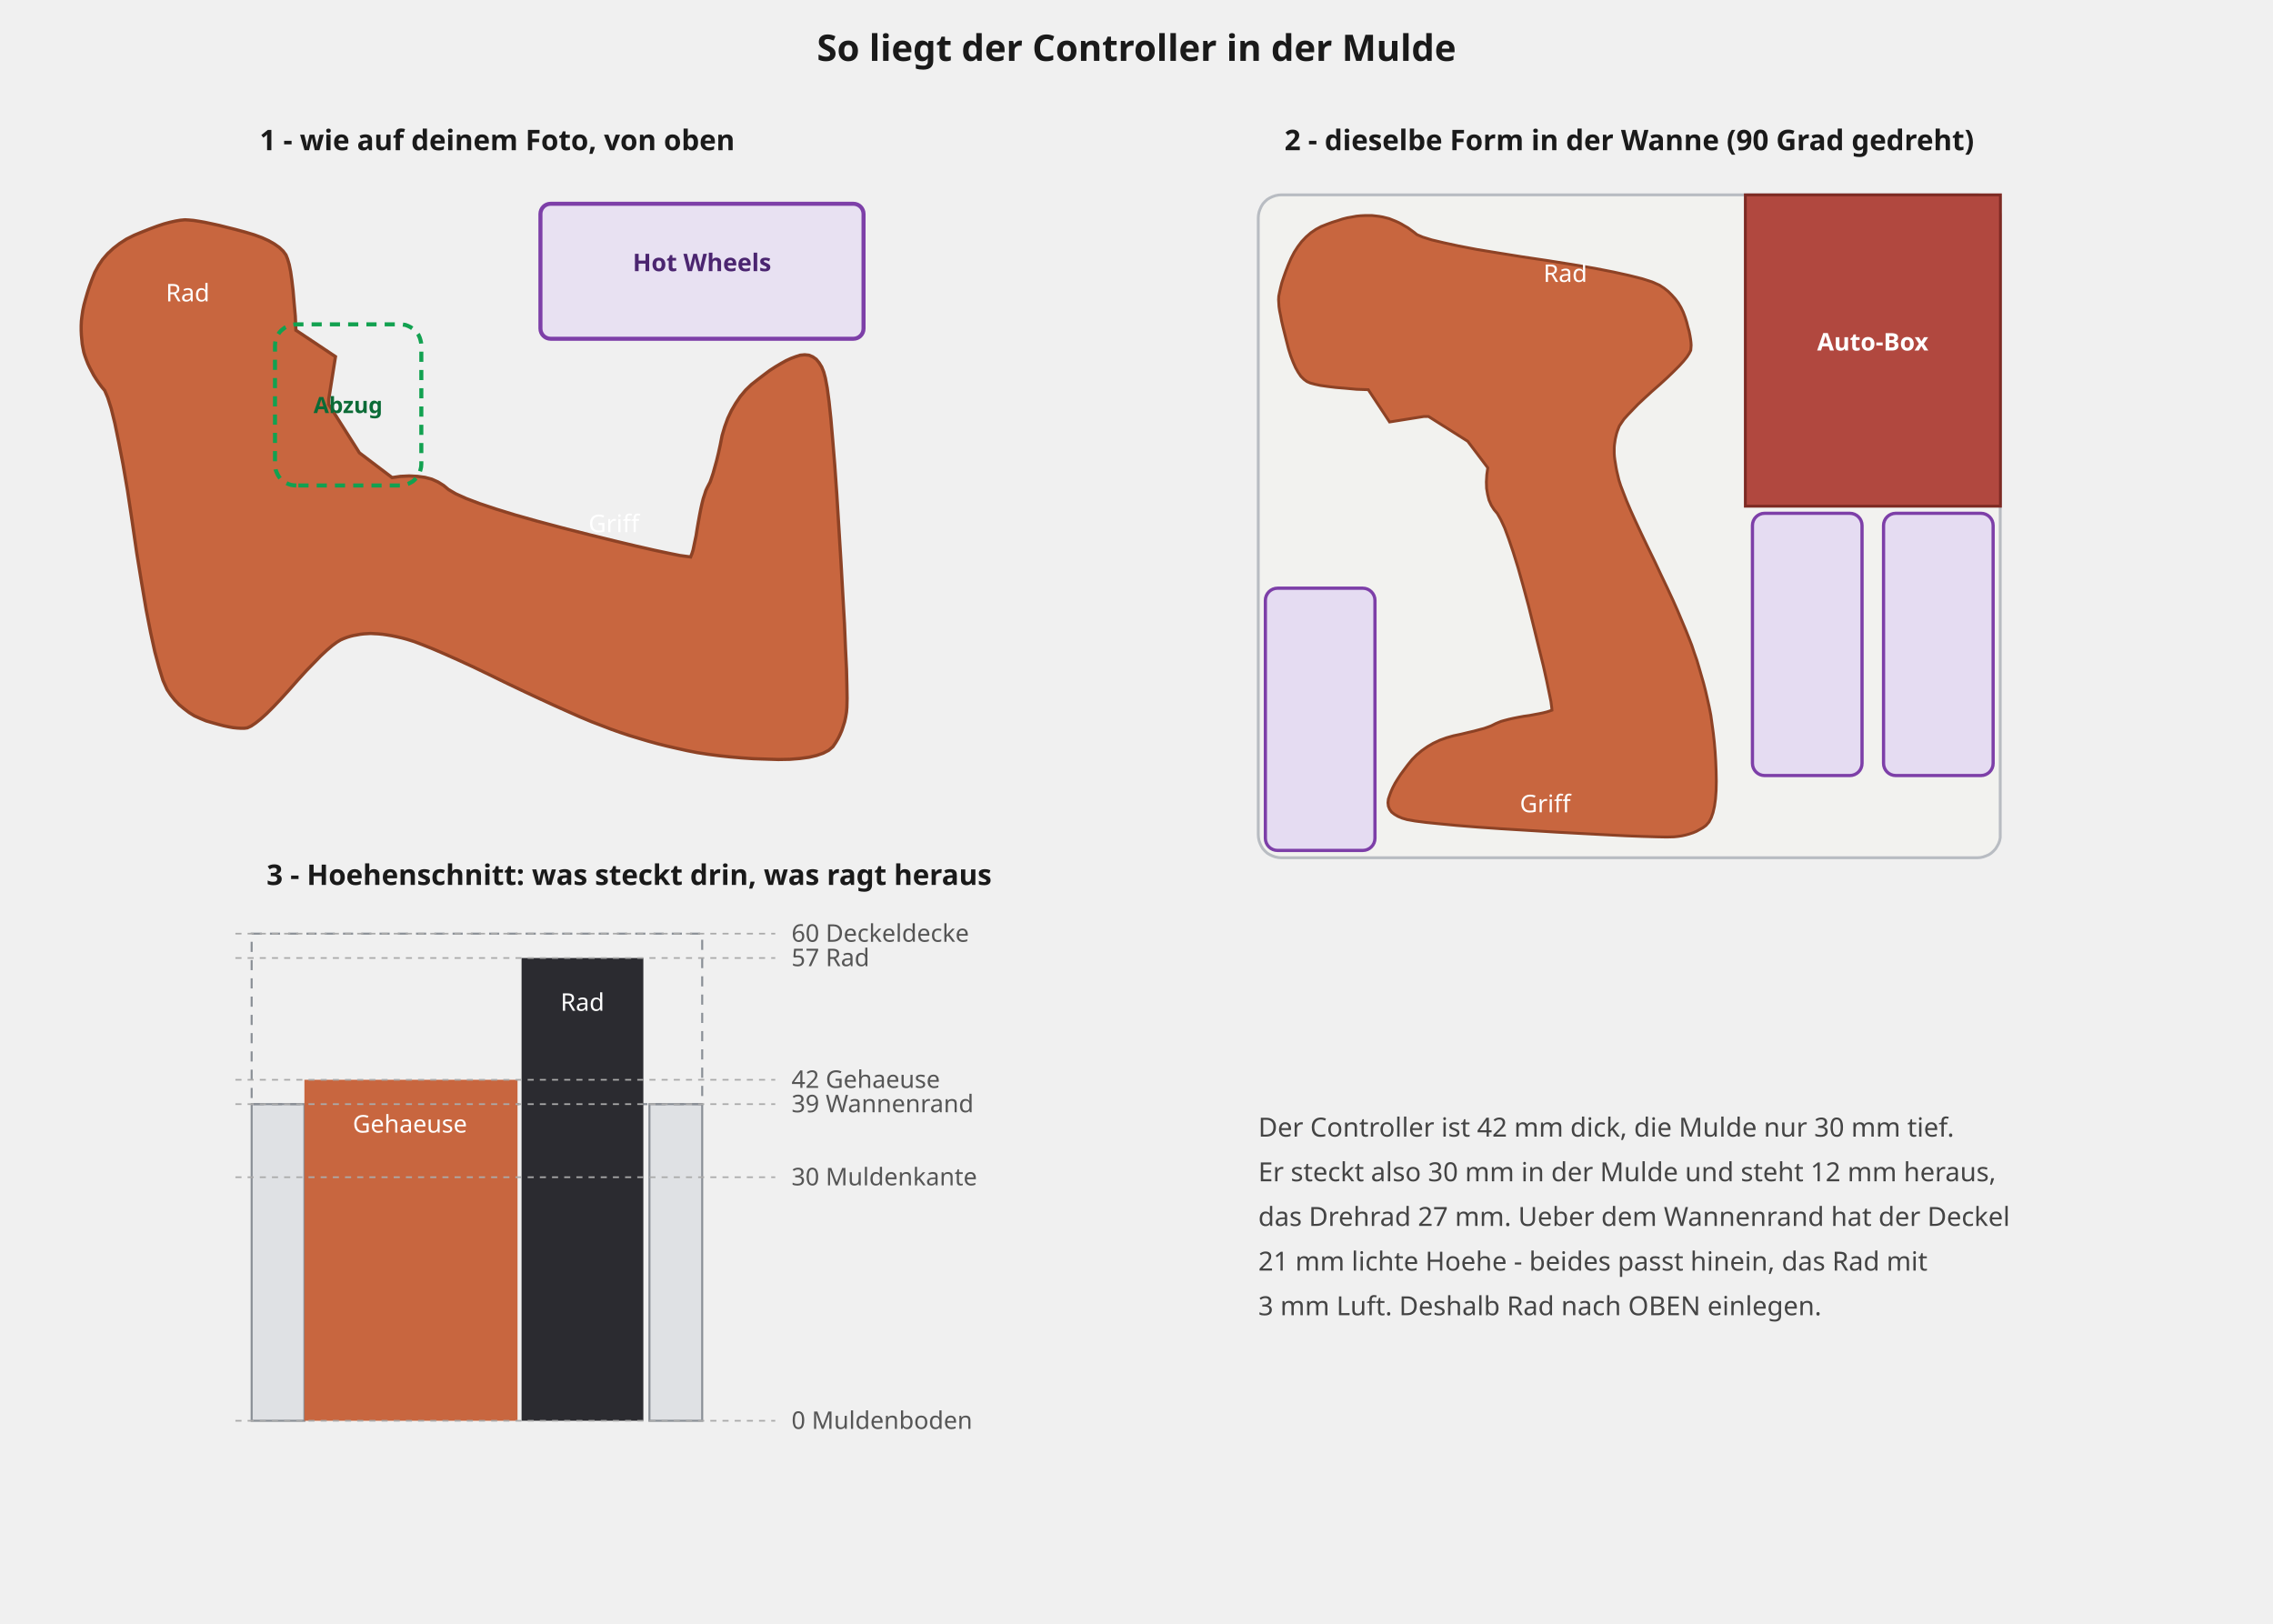
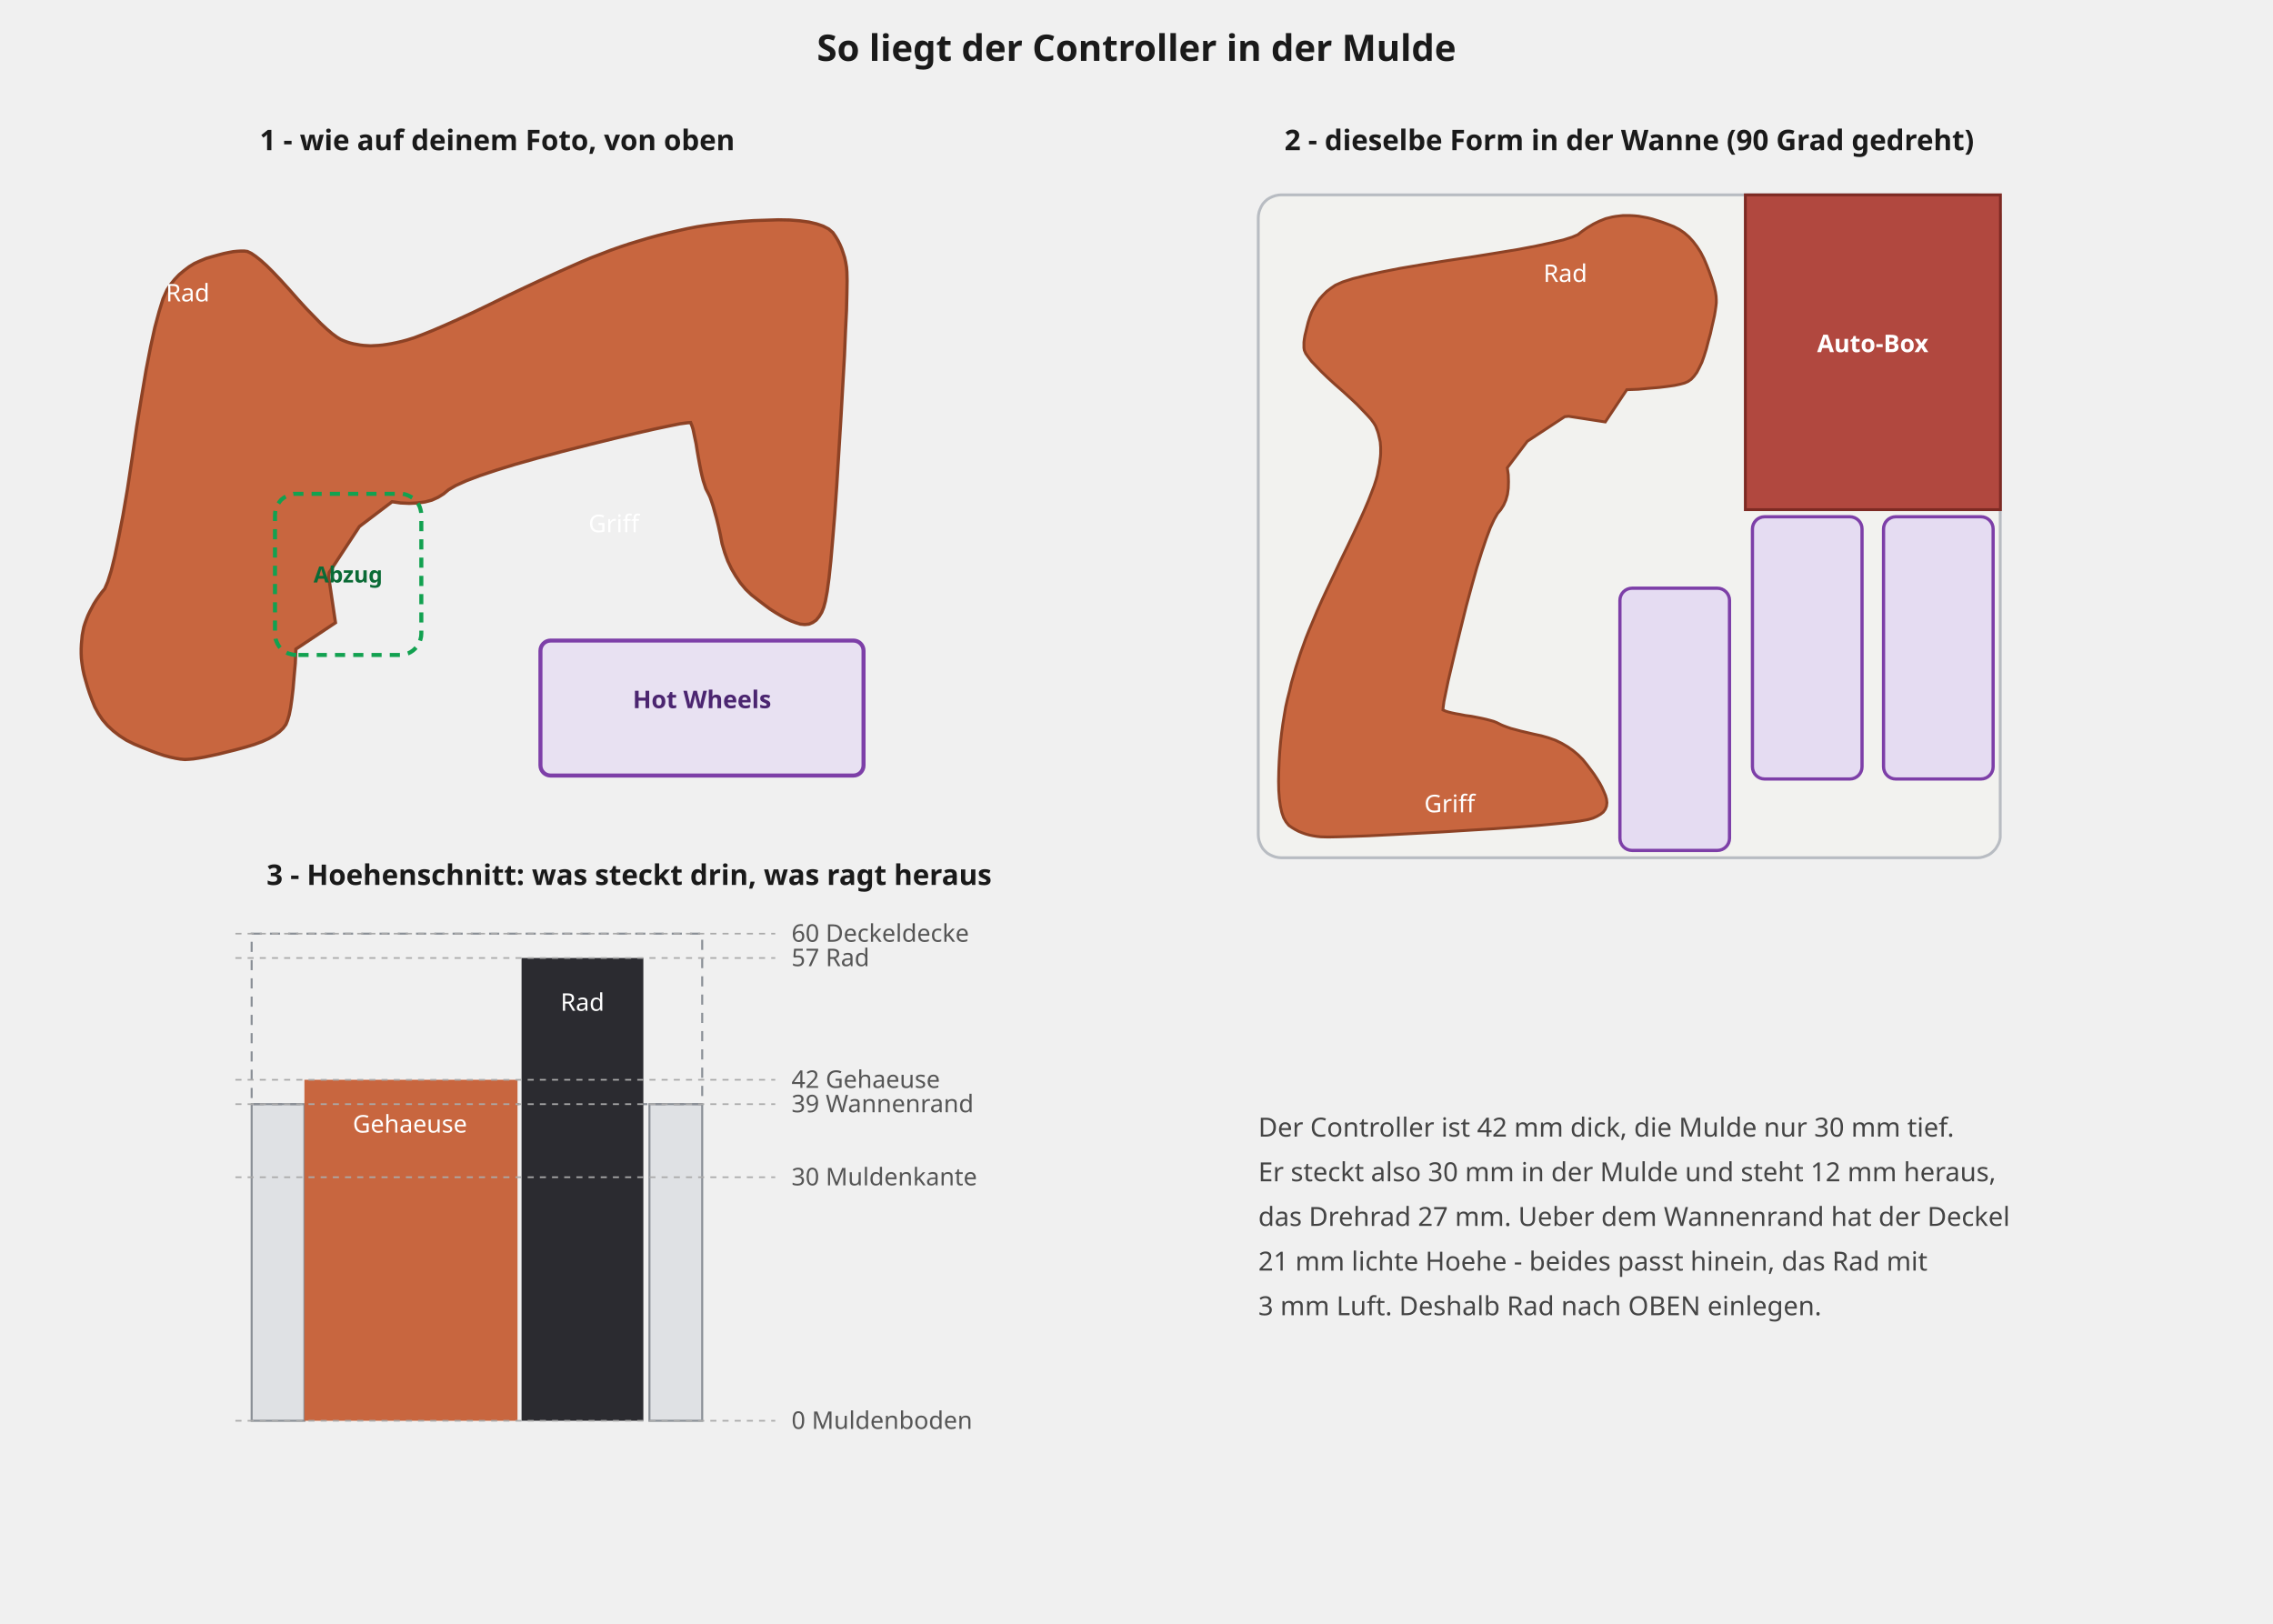
<svg xmlns="http://www.w3.org/2000/svg" width="1120" height="800" viewBox="0 0 1120 800">
  <rect width="100%%" height="100%%" fill="#fbfbfa" />
  <text x="560" y="30" font-family="sans-serif" font-size="18" font-weight="600" text-anchor="middle" fill="#1a1a1a">So liegt der Controller in der Mulde</text>
-   <polygon points="383.5,374.2 377.3,374.0 371.3,373.8 365.4,373.4 359.7,372.9 354.1,372.3 348.7,371.6 343.5,370.8 338.4,369.8 333.5,368.7 328.7,367.6 323.9,366.4 319.2,365.1 314.5,363.7 309.9,362.3 305.4,360.8 300.9,359.2 296.5,357.5 291.5,355.6 286.0,353.3 279.9,350.6 273.2,347.6 266.0,344.3 258.3,340.7 249.9,336.7 241.1,332.4 233.0,328.5 225.6,325.1 219.1,322.2 213.3,319.7 208.3,317.7 204.1,316.1 200.6,315.0 198.0,314.3 195.4,313.7 193.0,313.2 190.6,312.8 188.5,312.5 186.4,312.3 184.4,312.2 182.6,312.1 180.9,312.2 179.2,312.3 177.5,312.5 175.9,312.8 174.2,313.1 172.6,313.5 171.0,314.0 169.4,314.6 167.8,315.3 166.0,316.4 163.7,318.1 161.0,320.4 158.0,323.2 154.7,326.6 150.9,330.5 146.8,335.0 142.4,340.0 138.3,344.5 134.7,348.3 131.4,351.6 128.5,354.2 126.0,356.2 123.8,357.7 121.9,358.6 120.4,358.8 118.7,358.8 116.9,358.7 114.9,358.5 112.7,358.1 110.3,357.6 107.6,356.9 104.7,356.1 101.6,355.2 98.7,354.0 95.8,352.7 93.2,351.1 90.7,349.2 88.3,347.2 86.1,344.9 84.1,342.4 82.3,339.7 80.3,335.2 78.4,329.0 76.3,321.2 74.2,311.6 72.0,300.3 69.8,287.3 67.4,272.6 65.0,256.1 62.8,241.5 60.6,228.7 58.5,217.8 56.6,208.6 54.8,201.3 53.1,195.9 51.6,192.4 50.1,190.6 48.7,188.7 47.4,186.8 46.2,184.9 45.2,183.0 44.2,181.1 43.3,179.2 42.6,177.4 41.9,175.5 41.3,173.6 40.9,171.6 40.5,169.5 40.3,167.3 40.1,165.1 40.0,162.9 40.0,160.5 40.1,158.1 40.4,155.6 40.8,152.9 41.4,150.1 42.2,147.2 43.1,144.1 44.1,141.0 45.3,137.7 46.7,134.2 48.5,130.9 50.5,127.9 53.0,125.0 55.8,122.4 58.9,120.0 62.3,117.8 66.1,115.9 70.2,114.2 74.0,112.7 77.5,111.4 80.8,110.3 83.8,109.5 86.5,108.9 88.9,108.5 91.1,108.3 93.0,108.4 95.3,108.6 97.9,109.0 100.8,109.5 104.1,110.2 107.8,111.0 111.8,112.0 116.2,113.1 121.0,114.4 125.3,115.7 129.1,117.1 132.4,118.6 135.2,120.2 137.6,121.9 139.5,123.7 140.9,125.6 141.7,127.6 142.5,130.3 143.2,133.8 143.8,138.0 144.4,143.1 144.9,149.0 145.5,155.7 145.8,162.7 165.3,175.7 162.0,196.6 162.0,199.3 177.1,223.1 193.2,235.3 197.4,234.7 201.7,234.5 205.7,234.7 209.4,235.2 212.8,236.1 215.9,237.5 218.6,239.2 221.0,241.2 224.6,243.3 229.7,245.6 236.3,248.1 244.4,250.8 253.8,253.7 264.8,256.8 277.2,260.1 291.0,263.6 303.2,266.6 313.7,269.1 322.5,271.1 329.6,272.6 335.0,273.7 338.7,274.2 340.3,274.4 341.0,272.6 341.5,271.0 341.9,269.1 342.4,266.7 343.0,263.9 343.5,260.7 344.1,257.2 344.7,253.9 345.3,250.8 345.9,248.1 346.5,245.7 347.2,243.6 347.8,241.7 348.5,240.2 349.9,237.5 350.6,235.5 351.4,233.1 352.2,230.2 353.1,227.0 354.0,223.3 354.9,219.2 355.8,214.6 357.1,210.2 358.6,206.1 360.4,202.3 362.5,198.7 364.8,195.3 367.4,192.2 370.3,189.4 373.5,186.9 376.5,184.6 379.3,182.5 382.1,180.7 384.8,179.1 387.3,177.7 389.7,176.6 392.1,175.7 394.3,175.0 396.5,174.8 398.6,175.0 400.5,175.8 402.2,177.0 403.6,178.7 404.9,180.8 405.9,183.3 406.7,186.3 407.6,191.1 408.5,197.8 409.4,206.3 410.3,216.7 411.3,229.0 412.3,243.2 413.3,259.3 414.4,277.2 415.3,293.2 416.1,307.3 416.6,319.4 417.1,329.6 417.3,337.8 417.4,344.1 417.3,348.5 417.1,350.9 416.7,353.3 416.2,355.6 415.5,357.8 414.8,359.9 413.9,362.0 412.9,364.0 411.7,366.0 410.4,367.9 408.3,369.7 405.6,371.1 402.4,372.2 398.6,373.1 394.2,373.7 389.2,374.1" fill="#c8663f" stroke="#8d4225" stroke-width="1.6" />
+   <polygon points="389.2,108.4 394.2,108.8 398.6,109.4 402.4,110.3 405.6,111.4 408.3,112.8 410.4,114.6 411.7,116.5 412.9,118.5 413.9,120.5 414.8,122.6 415.5,124.7 416.2,126.9 416.7,129.2 417.1,131.6 417.3,134.0 417.4,138.4 417.3,144.7 417.1,152.9 416.6,163.1 416.1,175.2 415.3,189.3 414.4,205.3 413.3,223.2 412.3,239.3 411.3,253.5 410.3,265.8 409.4,276.2 408.5,284.7 407.6,291.4 406.7,296.2 405.9,299.2 404.9,301.7 403.6,303.8 402.2,305.5 400.5,306.7 398.6,307.5 396.5,307.7 394.3,307.5 392.1,306.8 389.7,305.9 387.3,304.8 384.8,303.4 382.1,301.8 379.3,300.0 376.5,297.9 373.5,295.6 370.3,293.1 367.4,290.3 364.8,287.2 362.5,283.8 360.4,280.2 358.6,276.4 357.1,272.3 355.8,267.9 354.9,263.3 354.0,259.2 353.1,255.5 352.2,252.3 351.4,249.4 350.6,247.0 349.9,245.0 349.2,243.5 347.8,240.8 347.2,238.9 346.5,236.8 345.9,234.4 345.3,231.7 344.7,228.6 344.1,225.3 343.5,221.8 343.0,218.6 342.4,215.8 341.9,213.4 341.5,211.5 341.0,209.9 340.3,208.2 338.7,208.3 335.0,208.8 329.6,209.9 322.5,211.4 313.7,213.4 303.2,215.9 291.0,218.9 277.2,222.4 264.8,225.7 253.8,228.8 244.4,231.7 236.3,234.4 229.7,236.9 224.6,239.2 221.0,241.3 218.6,243.3 215.9,245.0 212.8,246.4 209.4,247.3 205.7,247.8 201.7,248.0 197.4,247.8 193.2,247.2 177.1,259.4 162.2,282.1 162.0,284.5 165.3,306.8 145.8,319.8 145.5,326.8 144.9,333.5 144.4,339.4 143.8,344.5 143.2,348.7 142.5,352.2 141.7,354.9 140.9,356.9 139.5,358.8 137.6,360.6 135.2,362.3 132.4,363.9 129.1,365.4 125.3,366.8 121.0,368.1 116.2,369.4 111.8,370.5 107.8,371.5 104.1,372.3 100.8,373.0 97.9,373.5 95.3,373.9 93.0,374.1 91.1,374.2 88.9,374.0 86.5,373.6 83.8,373.0 80.8,372.2 77.5,371.1 74.0,369.8 70.2,368.3 66.1,366.6 62.3,364.7 58.9,362.5 55.8,360.1 53.0,357.5 50.5,354.6 48.5,351.6 46.7,348.3 45.3,344.8 44.1,341.5 43.1,338.4 42.2,335.3 41.4,332.4 40.8,329.6 40.4,326.9 40.1,324.4 40.0,322.0 40.0,319.6 40.1,317.4 40.3,315.2 40.5,313.0 40.9,310.9 41.3,308.9 41.9,307.0 42.6,305.1 43.3,303.3 44.2,301.4 45.2,299.5 46.2,297.6 47.4,295.7 48.7,293.8 50.1,291.9 51.6,290.1 53.1,286.6 54.8,281.2 56.6,273.9 58.5,264.7 60.6,253.8 62.8,241.0 65.0,226.4 67.4,209.9 69.8,195.2 72.0,182.2 74.2,170.9 76.3,161.3 78.4,153.5 80.3,147.3 82.3,142.8 84.1,140.1 86.1,137.6 88.3,135.3 90.7,133.3 93.2,131.4 95.8,129.8 98.7,128.5 101.6,127.3 104.7,126.4 107.6,125.6 110.3,124.9 112.7,124.4 114.9,124.0 116.9,123.8 118.7,123.7 120.4,123.7 121.9,123.9 123.8,124.8 126.0,126.3 128.5,128.3 131.4,130.9 134.7,134.2 138.3,138.0 142.4,142.5 146.8,147.5 150.9,152.0 154.7,155.9 158.0,159.3 161.0,162.1 163.7,164.4 166.0,166.1 167.8,167.2 169.4,167.9 171.0,168.5 172.6,169.0 174.2,169.4 175.9,169.7 177.5,170.0 179.2,170.2 180.9,170.3 182.6,170.4 184.4,170.3 186.4,170.2 188.5,170.0 190.6,169.7 193.0,169.3 195.4,168.8 198.0,168.2 200.6,167.5 204.1,166.4 208.3,164.8 213.3,162.8 219.1,160.3 225.6,157.4 233.0,154.0 241.1,150.1 249.9,145.8 258.3,141.8 266.0,138.2 273.2,134.9 279.9,131.9 286.0,129.2 291.5,126.9 296.5,125.0 300.9,123.3 305.4,121.7 309.9,120.2 314.5,118.8 319.2,117.4 323.9,116.1 328.7,114.9 333.5,113.8 338.4,112.7 343.5,111.7 348.7,110.9 354.1,110.2 359.7,109.6 365.4,109.1 371.3,108.7 377.3,108.5 383.5,108.3" fill="#c8663f" stroke="#8d4225" stroke-width="1.6" />
  <text x="245.0" y="74.0" font-family="sans-serif" font-size="14" text-anchor="middle" fill="#1a1a1a" font-weight="600">1 - wie auf deinem Foto, von oben</text>
  <text x="92.5" y="148.5" font-family="sans-serif" font-size="12" text-anchor="middle" fill="#fff">Rad</text>
  <text x="302.5" y="262.2" font-family="sans-serif" font-size="12" text-anchor="middle" fill="#fff">Griff</text>
-   <rect x="266.3" y="100.4" width="159.2" height="66.5" rx="5" fill="#e5dcf2" fill-opacity="0.75" stroke="#7d3fa8" stroke-width="2" />
-   <text x="345.9" y="133.6" font-family="sans-serif" font-size="12" text-anchor="middle" fill="#4b2570" font-weight="600">Hot Wheels</text>
-   <polygon points="146.0,239.2 144.6,239.1 143.3,238.9 141.9,238.4 140.7,237.8 139.6,237.1 138.5,236.2 137.6,235.1 136.9,234.0 136.3,232.7 135.8,231.4 135.6,230.1 135.5,228.7 135.5,170.3 135.6,168.9 135.8,167.6 136.3,166.3 136.9,165.0 137.6,163.9 138.5,162.9 139.6,162.0 140.7,161.2 141.9,160.6 143.3,160.1 144.6,159.9 146.0,159.8 197.1,159.8 198.4,159.9 199.8,160.1 201.1,160.6 202.3,161.2 203.5,162.0 204.5,162.9 205.4,163.9 206.2,165.0 206.8,166.3 207.2,167.6 207.5,168.9 207.6,170.3 207.6,228.7 207.5,230.1 207.2,231.4 206.8,232.7 206.2,234.0 205.4,235.1 204.5,236.2 203.5,237.1 202.3,237.8 201.1,238.4 199.8,238.9 198.4,239.1 197.1,239.2" fill="none" stroke="#12a150" stroke-width="2" stroke-dasharray="5,4" />
-   <text x="171.5" y="203.5" font-family="sans-serif" font-size="11" text-anchor="middle" fill="#0b6b36" font-weight="600">Abzug</text>
+   <rect x="266.3" y="315.6" width="159.2" height="66.5" rx="5" fill="#e5dcf2" fill-opacity="0.75" stroke="#7d3fa8" stroke-width="2" />
+   <text x="345.9" y="348.9" font-family="sans-serif" font-size="12" text-anchor="middle" fill="#4b2570" font-weight="600">Hot Wheels</text>
+   <polygon points="146.0,322.7 144.6,322.6 143.3,322.3 141.9,321.9 140.7,321.3 139.6,320.5 138.5,319.6 137.6,318.6 136.9,317.5 136.3,316.2 135.8,314.9 135.6,313.6 135.5,312.2 135.5,253.8 135.6,252.4 135.8,251.0 136.3,249.7 136.9,248.5 137.6,247.4 138.5,246.3 139.6,245.4 140.7,244.7 141.9,244.1 143.3,243.6 144.6,243.3 146.0,243.3 197.1,243.3 198.4,243.3 199.8,243.6 201.1,244.1 202.3,244.7 203.5,245.4 204.5,246.3 205.4,247.4 206.2,248.5 206.8,249.7 207.2,251.0 207.5,252.4 207.6,253.8 207.6,312.2 207.5,313.6 207.2,314.9 206.8,316.2 206.2,317.5 205.4,318.6 204.5,319.6 203.5,320.5 202.3,321.3 201.1,321.9 199.8,322.3 198.4,322.6 197.1,322.7" fill="none" stroke="#12a150" stroke-width="2" stroke-dasharray="5,4" />
+   <text x="171.5" y="287.0" font-family="sans-serif" font-size="11" text-anchor="middle" fill="#0b6b36" font-weight="600">Abzug</text>
  <polygon points="985.6,107.4 985.6,105.9 985.3,104.4 984.8,103.0 984.1,101.7 983.3,100.4 982.3,99.3 981.2,98.3 980.0,97.5 978.6,96.9 977.2,96.4 975.8,96.1 974.3,96.0 631.4,96.0 629.9,96.1 628.4,96.4 627.0,96.9 625.7,97.5 624.4,98.3 623.3,99.3 622.3,100.4 621.5,101.7 620.9,103.0 620.4,104.4 620.1,105.9 620.0,107.4 620.0,411.2 620.1,412.7 620.4,414.2 620.9,415.6 621.5,416.9 622.3,418.2 623.3,419.3 624.4,420.3 625.7,421.1 627.0,421.7 628.4,422.2 629.9,422.5 631.4,422.6 974.3,422.6 975.8,422.5 977.2,422.2 978.6,421.7 980.0,421.1 981.2,420.3 982.3,419.3 983.3,418.2 984.1,416.9 984.8,415.6 985.3,414.2 985.6,412.7 985.6,411.2" fill="#f2f2ef" stroke="#b8bcc2" stroke-width="1.4" />
-   <polygon points="845.7,384.9 845.6,379.9 845.4,375.0 845.1,370.2 844.7,365.6 844.2,361.1 843.6,356.7 843.0,352.4 842.2,348.3 841.3,344.3 840.4,340.4 839.4,336.5 838.3,332.7 837.2,328.9 836.1,325.2 834.8,321.5 833.6,317.9 832.2,314.3 830.6,310.3 828.7,305.8 826.6,300.8 824.2,295.4 821.5,289.6 818.5,283.3 815.3,276.5 811.8,269.3 808.7,262.8 805.9,256.8 803.5,251.5 801.5,246.8 799.9,242.7 798.6,239.3 797.7,236.5 797.2,234.4 796.7,232.3 796.3,230.3 796.0,228.4 795.7,226.6 795.5,225.0 795.4,223.4 795.4,221.9 795.4,220.5 795.5,219.2 795.7,217.8 795.9,216.4 796.2,215.1 796.5,213.8 796.9,212.5 797.4,211.2 797.9,209.9 798.9,208.4 800.2,206.5 802.1,204.4 804.4,202.0 807.1,199.2 810.3,196.2 813.9,192.9 818.0,189.3 821.6,186.0 824.7,183.0 827.4,180.3 829.5,178.0 831.2,175.9 832.3,174.2 833.1,172.6 833.2,171.4 833.3,170.1 833.2,168.6 833.0,167.0 832.7,165.2 832.3,163.2 831.7,161.1 831.1,158.7 830.3,156.2 829.4,153.8 828.3,151.5 827.0,149.3 825.5,147.3 823.8,145.4 822.0,143.6 820.0,142.0 817.7,140.5 814.1,138.9 809.1,137.3 802.7,135.7 795.0,134.0 785.8,132.2 775.2,130.4 763.3,128.5 749.9,126.5 738.1,124.6 727.7,122.9 718.8,121.2 711.4,119.6 705.5,118.2 701.0,116.8 698.2,115.6 696.7,114.4 695.2,113.3 693.7,112.2 692.1,111.3 690.6,110.4 689.1,109.6 687.5,108.9 686.0,108.3 684.5,107.7 682.9,107.3 681.3,106.9 679.6,106.6 677.9,106.4 676.1,106.2 674.3,106.2 672.4,106.2 670.4,106.3 668.3,106.5 666.2,106.9 663.9,107.3 661.5,107.9 659.1,108.7 656.5,109.5 653.8,110.5 651.0,111.6 648.4,113.0 645.9,114.7 643.6,116.7 641.4,119.0 639.5,121.5 637.7,124.3 636.1,127.4 634.7,130.7 633.5,133.8 632.5,136.6 631.6,139.3 631.0,141.7 630.5,143.9 630.1,145.9 630.0,147.7 630.1,149.2 630.2,151.0 630.5,153.1 631.0,155.5 631.5,158.2 632.2,161.2 633.0,164.4 633.9,168.0 634.9,171.9 636.0,175.4 637.2,178.5 638.4,181.2 639.7,183.5 641.0,185.4 642.5,186.9 644.0,188.0 645.6,188.7 647.8,189.3 650.6,189.9 654.1,190.4 658.2,190.9 663.0,191.3 668.4,191.8 674.2,192.0 684.7,207.9 701.6,205.2 703.9,205.2 723.2,217.4 733.1,230.5 732.6,233.9 732.4,237.4 732.5,240.6 733.0,243.6 733.7,246.4 734.8,248.9 736.2,251.1 737.8,253.0 739.5,256.0 741.4,260.1 743.4,265.5 745.6,272.0 748.0,279.7 750.5,288.6 753.2,298.6 756.0,309.9 758.4,319.7 760.5,328.2 762.1,335.4 763.3,341.2 764.2,345.6 764.6,348.6 764.7,349.9 763.3,350.4 762.0,350.8 760.4,351.2 758.5,351.6 756.3,352.0 753.7,352.5 750.8,352.9 748.1,353.4 745.6,353.9 743.4,354.4 741.5,354.9 739.7,355.4 738.2,356.0 737.0,356.5 734.8,357.6 733.2,358.2 731.2,358.9 728.9,359.5 726.3,360.2 723.3,360.9 720.0,361.7 716.2,362.5 712.7,363.5 709.4,364.7 706.2,366.2 703.3,367.9 700.6,369.8 698.1,371.9 695.8,374.2 693.7,376.8 691.9,379.2 690.2,381.5 688.7,383.8 687.4,385.9 686.3,388.0 685.4,390.0 684.7,391.9 684.1,393.7 683.9,395.5 684.1,397.2 684.7,398.7 685.7,400.1 687.1,401.2 688.8,402.2 690.9,403.1 693.3,403.8 697.2,404.5 702.6,405.2 709.5,405.9 717.9,406.7 727.9,407.5 739.4,408.3 752.5,409.1 767.1,410.0 780.1,410.7 791.5,411.3 801.3,411.8 809.5,412.1 816.2,412.3 821.3,412.4 824.9,412.3 826.8,412.1 828.8,411.8 830.6,411.4 832.4,410.9 834.2,410.3 835.9,409.6 837.5,408.7 839.1,407.8 840.6,406.7 842.1,405.0 843.2,402.9 844.1,400.3 844.8,397.2 845.3,393.6 845.6,389.5" fill="#c8663f" stroke="#8d4225" stroke-width="1.4" />
-   <rect x="623.5" y="289.8" width="54.0" height="129.2" rx="6" fill="#e5dcf2" stroke="#7d3fa8" stroke-width="1.6" />
-   <rect x="863.5" y="252.9" width="54.0" height="129.2" rx="6" fill="#e5dcf2" stroke="#7d3fa8" stroke-width="1.6" />
-   <rect x="928.1" y="252.9" width="54.0" height="129.2" rx="6" fill="#e5dcf2" stroke="#7d3fa8" stroke-width="1.6" />
-   <rect x="860.0" y="96.0" width="125.7" height="153.4" fill="#b1483f" stroke="#7d2a23" stroke-width="1.4" />
+   <polygon points="630.1,389.5 630.4,393.6 630.9,397.2 631.6,400.3 632.5,402.9 633.7,405.0 635.1,406.7 636.7,407.8 638.2,408.7 639.9,409.6 641.6,410.3 643.3,410.9 645.1,411.4 647.0,411.8 648.9,412.1 650.8,412.3 654.4,412.4 659.5,412.3 666.2,412.1 674.4,411.8 684.3,411.3 695.7,410.7 708.7,410.0 723.2,409.1 736.3,408.3 747.8,407.5 757.8,406.7 766.2,405.9 773.2,405.2 778.6,404.5 782.5,403.8 784.9,403.1 786.9,402.2 788.6,401.2 790.0,400.1 791.0,398.7 791.6,397.2 791.8,395.5 791.6,393.7 791.1,391.9 790.3,390.0 789.4,388.0 788.3,385.9 787.0,383.8 785.5,381.5 783.8,379.2 782.0,376.8 779.9,374.2 777.6,371.9 775.1,369.8 772.4,367.9 769.5,366.2 766.4,364.7 763.0,363.5 759.5,362.5 755.8,361.7 752.4,360.9 749.4,360.2 746.8,359.5 744.5,358.9 742.5,358.2 740.9,357.6 739.7,357.1 737.5,356.0 736.0,355.4 734.2,354.9 732.3,354.4 730.1,353.9 727.6,353.4 725.0,352.9 722.0,352.5 719.5,352.0 717.2,351.6 715.3,351.2 713.7,350.8 712.4,350.4 711.0,349.8 711.1,348.6 711.5,345.6 712.4,341.2 713.6,335.4 715.3,328.2 717.3,319.7 719.7,309.9 722.5,298.6 725.2,288.6 727.7,279.7 730.1,272.0 732.3,265.5 734.3,260.1 736.2,256.0 737.9,253.0 739.5,251.1 740.9,248.9 742.0,246.4 742.8,243.6 743.2,240.6 743.3,237.4 743.2,233.9 742.7,230.5 752.6,217.4 771.0,205.3 772.9,205.1 791.0,207.9 801.6,192.0 807.3,191.8 812.7,191.3 817.5,190.9 821.6,190.4 825.1,189.9 827.9,189.3 830.1,188.7 831.7,188.0 833.3,186.9 834.7,185.4 836.1,183.5 837.3,181.2 838.6,178.5 839.7,175.4 840.8,171.9 841.8,168.0 842.8,164.4 843.5,161.2 844.2,158.2 844.8,155.5 845.2,153.1 845.5,151.0 845.7,149.2 845.7,147.7 845.6,145.9 845.3,143.9 844.8,141.7 844.1,139.3 843.2,136.6 842.2,133.8 841.0,130.7 839.6,127.4 838.0,124.3 836.2,121.5 834.3,119.0 832.2,116.7 829.9,114.7 827.4,113.0 824.7,111.6 821.9,110.5 819.2,109.5 816.7,108.7 814.2,107.9 811.8,107.3 809.6,106.9 807.4,106.5 805.3,106.3 803.4,106.2 801.5,106.2 799.6,106.2 797.8,106.4 796.1,106.6 794.4,106.9 792.8,107.3 791.2,107.7 789.7,108.3 788.2,108.9 786.7,109.6 785.1,110.4 783.6,111.3 782.1,112.2 780.5,113.3 779.0,114.4 777.5,115.6 774.7,116.8 770.3,118.2 764.3,119.6 756.9,121.2 748.0,122.9 737.6,124.6 725.8,126.5 712.4,128.5 700.5,130.4 689.9,132.2 680.8,134.0 673.0,135.7 666.6,137.3 661.6,138.9 658.0,140.5 655.8,142.0 653.7,143.6 651.9,145.4 650.2,147.3 648.8,149.3 647.5,151.5 646.3,153.8 645.4,156.2 644.6,158.7 644.0,161.1 643.5,163.2 643.0,165.2 642.7,167.0 642.5,168.6 642.5,170.1 642.5,171.4 642.7,172.6 643.4,174.2 644.6,175.9 646.2,178.0 648.4,180.3 651.0,183.0 654.1,186.0 657.7,189.3 661.8,192.9 665.4,196.2 668.6,199.2 671.3,202.0 673.6,204.4 675.5,206.5 676.9,208.4 677.8,209.9 678.3,211.2 678.8,212.5 679.2,213.8 679.5,215.1 679.8,216.4 680.1,217.8 680.2,219.2 680.3,220.5 680.3,221.9 680.3,223.4 680.2,225.0 680.0,226.6 679.8,228.4 679.4,230.3 679.0,232.3 678.6,234.4 678.0,236.5 677.1,239.3 675.8,242.7 674.2,246.8 672.2,251.5 669.8,256.8 667.0,262.8 663.9,269.3 660.4,276.5 657.2,283.3 654.2,289.6 651.5,295.4 649.1,300.8 647.0,305.8 645.1,310.3 643.5,314.3 642.2,317.9 640.9,321.5 639.7,325.2 638.5,328.9 637.4,332.7 636.3,336.5 635.4,340.4 634.4,344.3 633.5,348.3 632.8,352.4 632.1,356.7 631.5,361.1 631.0,365.6 630.6,370.2 630.3,375.0 630.1,379.9 630.0,384.9" fill="#c8663f" stroke="#8d4225" stroke-width="1.4" />
+   <rect x="798.2" y="289.8" width="54.0" height="129.2" rx="6" fill="#e5dcf2" stroke="#7d3fa8" stroke-width="1.6" />
+   <rect x="863.5" y="254.6" width="54.0" height="129.2" rx="6" fill="#e5dcf2" stroke="#7d3fa8" stroke-width="1.6" />
+   <rect x="928.1" y="254.6" width="54.0" height="129.2" rx="6" fill="#e5dcf2" stroke="#7d3fa8" stroke-width="1.6" />
+   <rect x="860.0" y="96.0" width="125.7" height="155.1" fill="#b1483f" stroke="#7d2a23" stroke-width="1.4" />
  <text x="802.8" y="74.0" font-family="sans-serif" font-size="14" text-anchor="middle" fill="#1a1a1a" font-weight="600">2 - dieselbe Form in der Wanne (90 Grad gedreht)</text>
  <text x="771.3" y="138.9" font-family="sans-serif" font-size="12" text-anchor="middle" fill="#fff">Rad</text>
-   <text x="761.4" y="400.2" font-family="sans-serif" font-size="12" text-anchor="middle" fill="#fff">Griff</text>
-   <text x="922.8" y="172.7" font-family="sans-serif" font-size="12" text-anchor="middle" fill="#fff" font-weight="600">Auto-Box</text>
+   <text x="714.3" y="400.2" font-family="sans-serif" font-size="12" text-anchor="middle" fill="#fff">Griff</text>
+   <text x="922.8" y="173.5" font-family="sans-serif" font-size="12" text-anchor="middle" fill="#fff" font-weight="600">Auto-Box</text>
  <text x="310.0" y="436.0" font-family="sans-serif" font-size="14" text-anchor="middle" fill="#1a1a1a" font-weight="600">3 - Hoehenschnitt: was steckt drin, was ragt heraus</text>
  <rect x="124.0" y="544.0" width="26.0" height="156.0" fill="#dfe1e4" stroke="#8a8f96" />
  <rect x="320.0" y="544.0" width="26.0" height="156.0" fill="#dfe1e4" stroke="#8a8f96" />
  <rect x="124.0" y="460.0" width="222.0" height="84.0" fill="none" stroke="#8a8f96" stroke-dasharray="5 4" />
  <rect x="150.0" y="532.0" width="105.0" height="168.0" fill="#c8663f" />
  <rect x="257.0" y="472.0" width="60.0" height="228.0" fill="#2b2b30" />
  <text x="202.0" y="558.0" font-family="sans-serif" font-size="12" text-anchor="middle" fill="#fff">Gehaeuse</text>
  <text x="287.0" y="498.0" font-family="sans-serif" font-size="12" text-anchor="middle" fill="#fff">Rad</text>
  <line x1="116.0" y1="700.0" x2="382.0" y2="700.0" stroke="#aaa" stroke-width="0.8" stroke-dasharray="3 3" />
  <text x="390.0" y="704.0" font-family="sans-serif" font-size="12" text-anchor="start" fill="#555">0  Muldenboden</text>
  <line x1="116.0" y1="580.0" x2="382.0" y2="580.0" stroke="#aaa" stroke-width="0.8" stroke-dasharray="3 3" />
  <text x="390.0" y="584.0" font-family="sans-serif" font-size="12" text-anchor="start" fill="#555">30  Muldenkante</text>
  <line x1="116.0" y1="544.0" x2="382.0" y2="544.0" stroke="#aaa" stroke-width="0.8" stroke-dasharray="3 3" />
  <text x="390.0" y="548.0" font-family="sans-serif" font-size="12" text-anchor="start" fill="#555">39  Wannenrand</text>
  <line x1="116.0" y1="532.0" x2="382.0" y2="532.0" stroke="#aaa" stroke-width="0.8" stroke-dasharray="3 3" />
  <text x="390.0" y="536.0" font-family="sans-serif" font-size="12" text-anchor="start" fill="#555">42  Gehaeuse</text>
  <line x1="116.0" y1="472.0" x2="382.0" y2="472.0" stroke="#aaa" stroke-width="0.8" stroke-dasharray="3 3" />
  <text x="390.0" y="476.0" font-family="sans-serif" font-size="12" text-anchor="start" fill="#555">57  Rad</text>
  <line x1="116.0" y1="460.0" x2="382.0" y2="460.0" stroke="#aaa" stroke-width="0.8" stroke-dasharray="3 3" />
  <text x="390.0" y="464.0" font-family="sans-serif" font-size="12" text-anchor="start" fill="#555">60  Deckeldecke</text>
  <text x="620.0" y="560.0" font-family="sans-serif" font-size="13" text-anchor="start" fill="#444">Der Controller ist 42 mm dick, die Mulde nur 30 mm tief.</text>
  <text x="620.0" y="582.0" font-family="sans-serif" font-size="13" text-anchor="start" fill="#444">Er steckt also 30 mm in der Mulde und steht 12 mm heraus,</text>
  <text x="620.0" y="604.0" font-family="sans-serif" font-size="13" text-anchor="start" fill="#444">das Drehrad 27 mm. Ueber dem Wannenrand hat der Deckel</text>
  <text x="620.0" y="626.0" font-family="sans-serif" font-size="13" text-anchor="start" fill="#444">21 mm lichte Hoehe - beides passt hinein, das Rad mit</text>
  <text x="620.0" y="648.0" font-family="sans-serif" font-size="13" text-anchor="start" fill="#444">3 mm Luft. Deshalb Rad nach OBEN einlegen.</text>
</svg>
